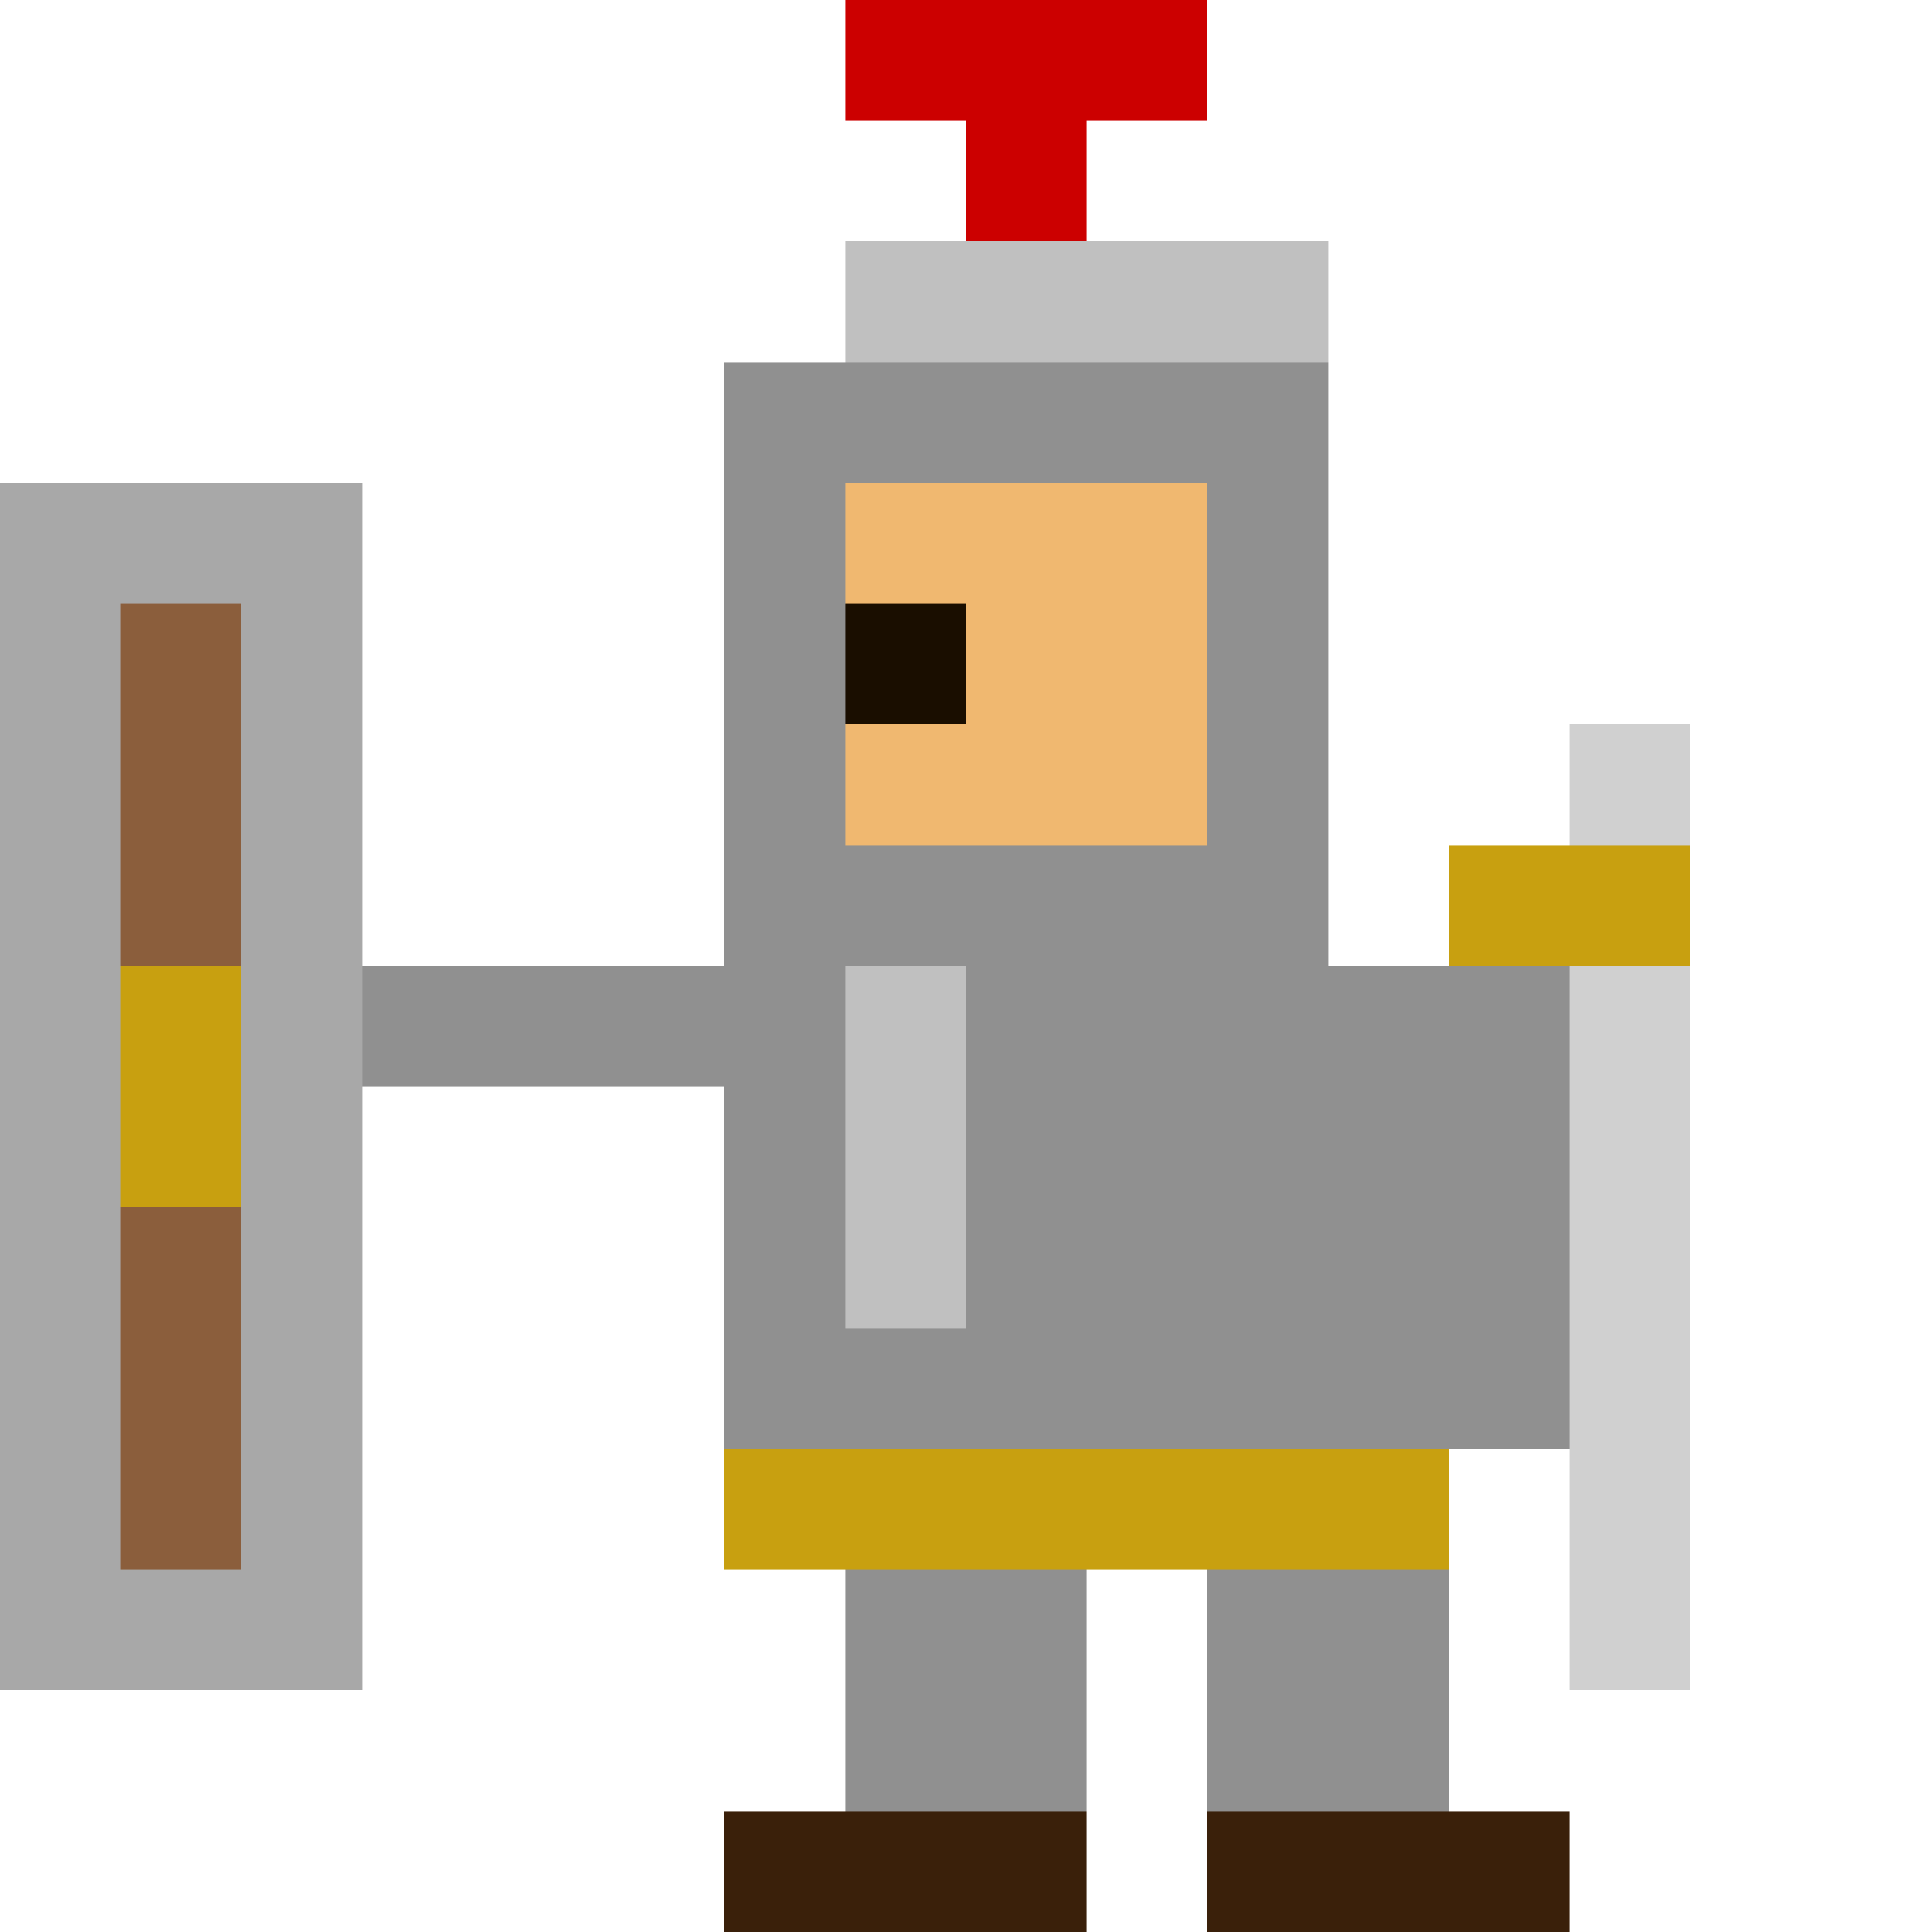
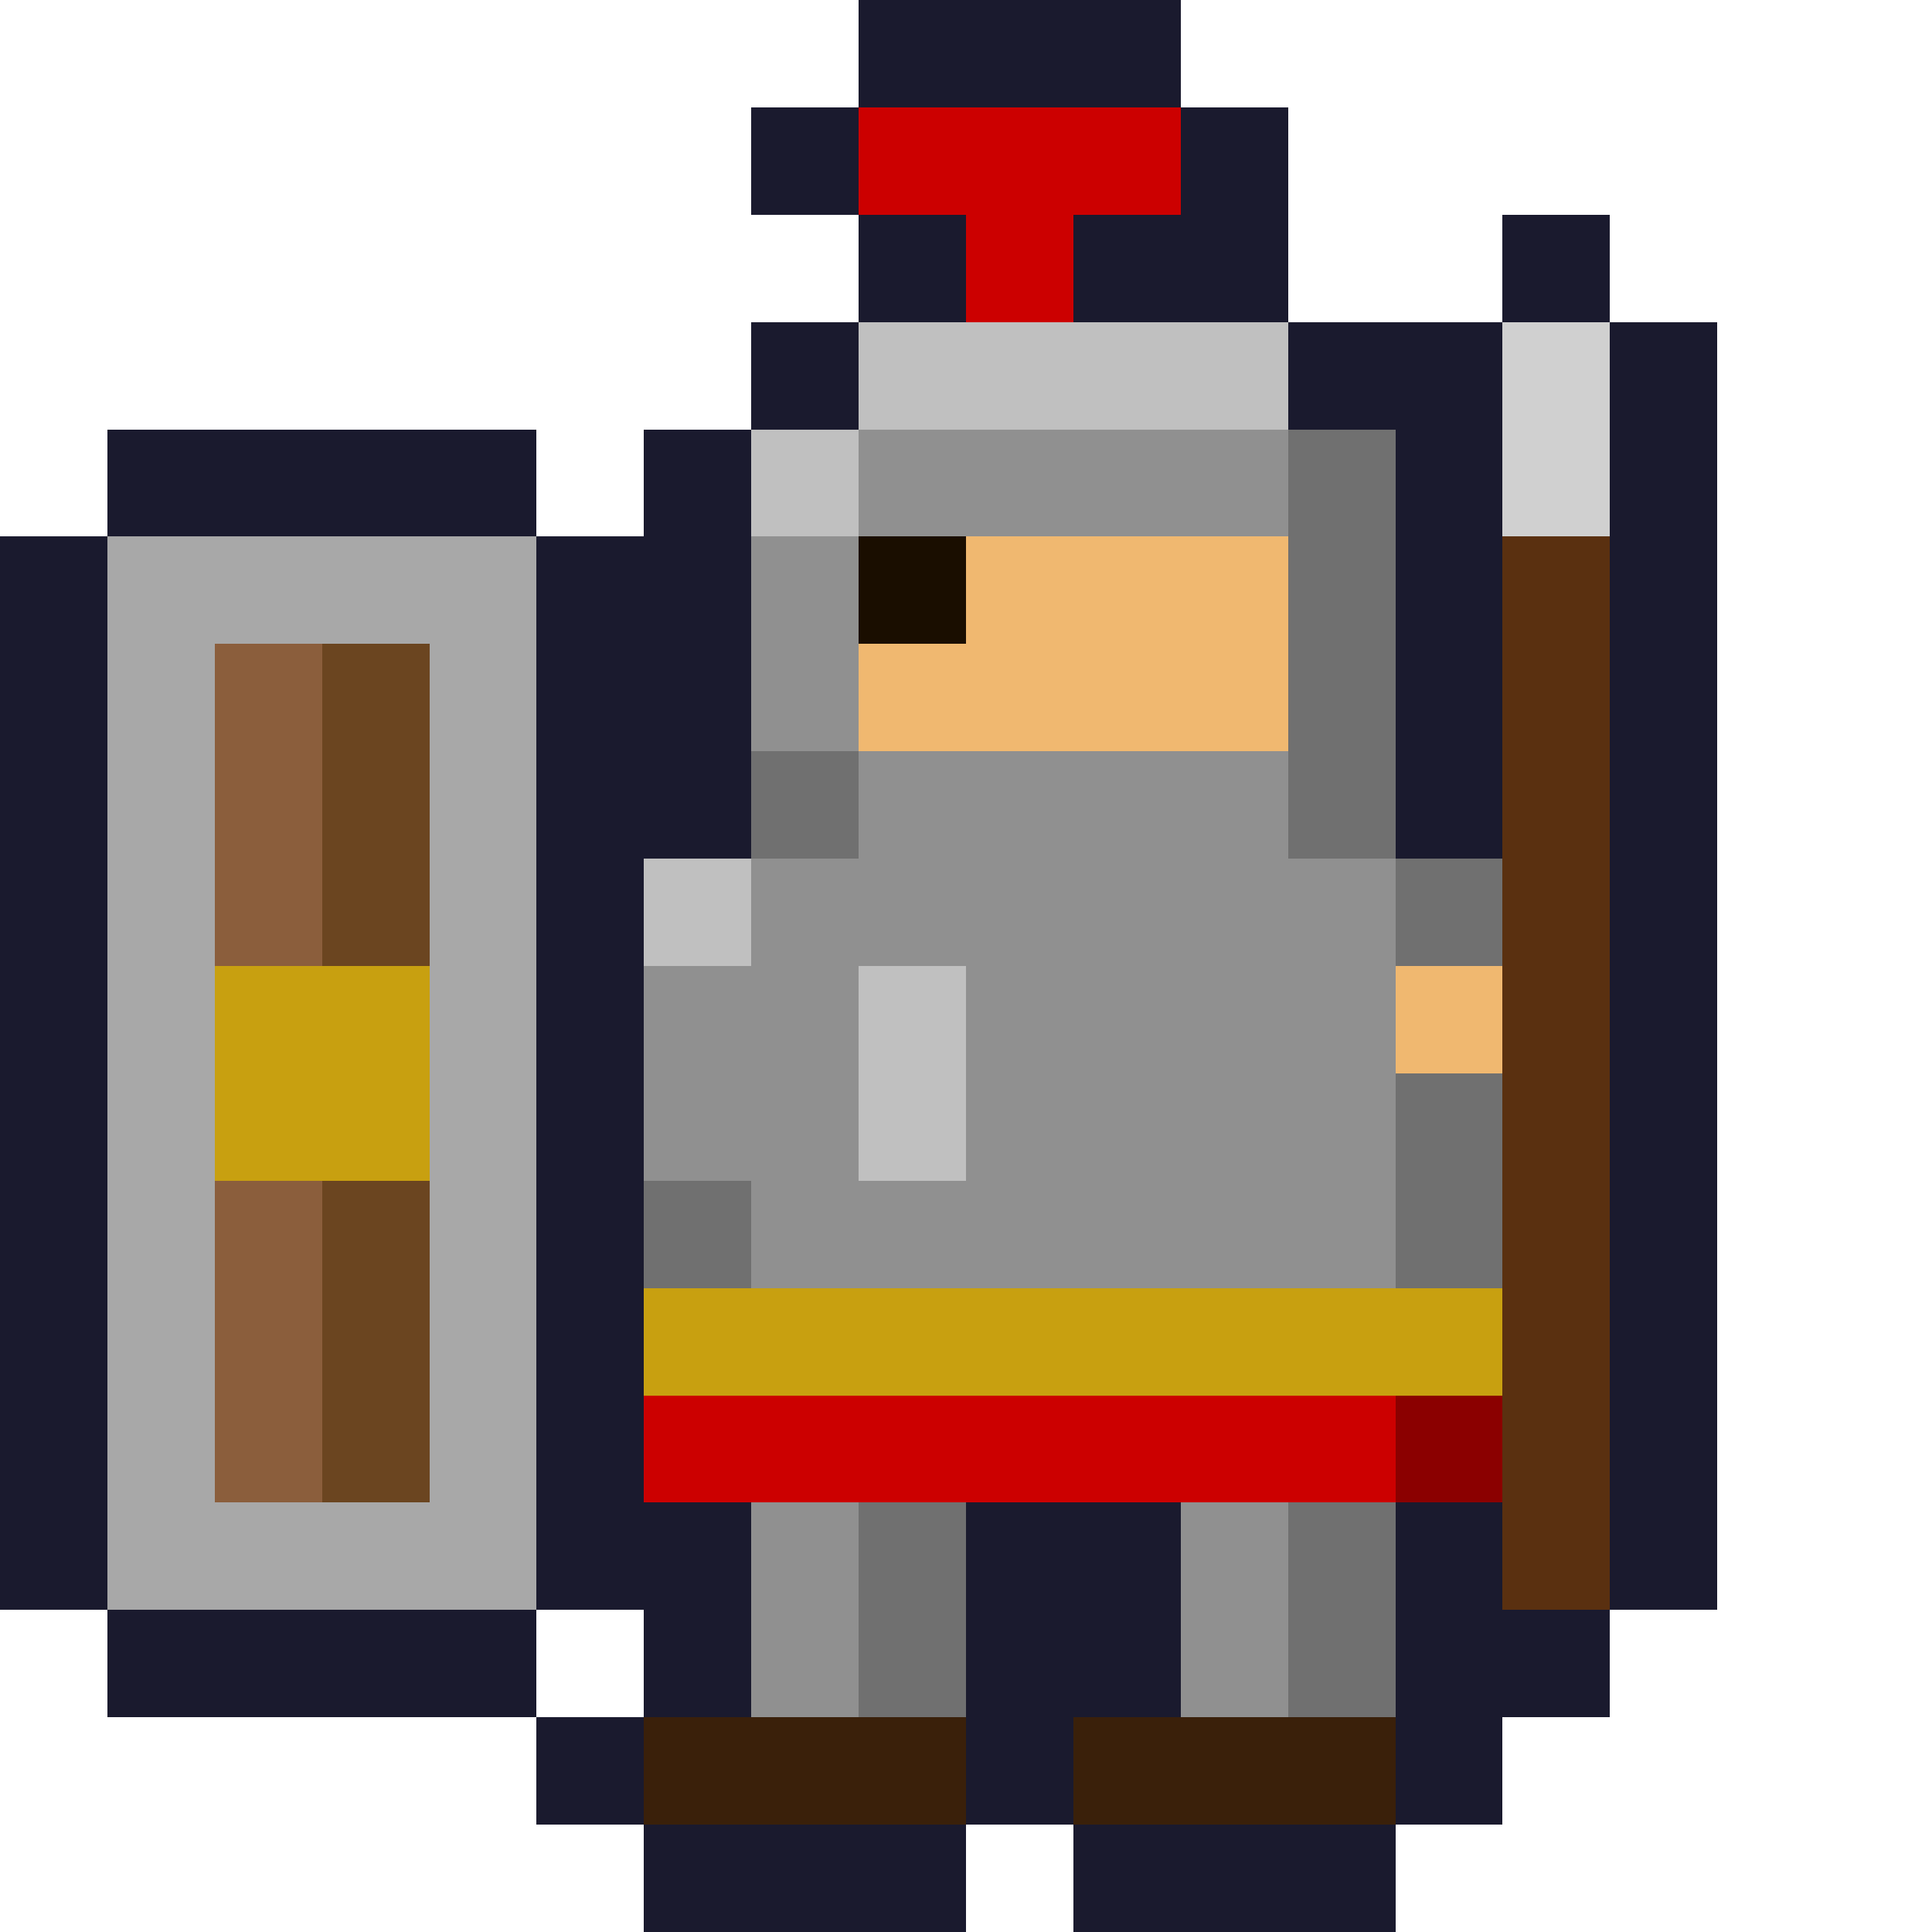
- <svg xmlns="http://www.w3.org/2000/svg" viewBox="0 0 16 16" width="160" height="160" shape-rendering="crispEdges">
-   <rect x="0" y="4" width="3" height="10" fill="#8B5E3C" />
-   <rect x="0" y="4" width="1" height="10" fill="#A8A8A8" />
-   <rect x="2" y="4" width="1" height="10" fill="#A8A8A8" />
-   <rect x="0" y="4" width="3" height="1" fill="#A8A8A8" />
-   <rect x="0" y="13" width="3" height="1" fill="#A8A8A8" />
-   <rect x="1" y="8" width="1" height="2" fill="#C8A010" />
-   <rect x="3" y="8" width="3" height="1" fill="#909090" />
-   <rect x="7" y="0" width="3" height="1" fill="#CC0000" />
+ <svg xmlns="http://www.w3.org/2000/svg" viewBox="0 0 18 18" shape-rendering="crispEdges">
+   <rect x="8" y="0" width="1" height="1" fill="#1a1a2e" />
+   <rect x="9" y="0" width="1" height="1" fill="#1a1a2e" />
+   <rect x="10" y="0" width="1" height="1" fill="#1a1a2e" />
+   <rect x="7" y="1" width="1" height="1" fill="#1a1a2e" />
  <rect x="8" y="1" width="1" height="1" fill="#CC0000" />
-   <rect x="7" y="2" width="4" height="1" fill="#C0C0C0" />
-   <rect x="6" y="3" width="5" height="1" fill="#909090" />
-   <rect x="6" y="4" width="1" height="3" fill="#909090" />
-   <rect x="10" y="4" width="1" height="3" fill="#909090" />
-   <rect x="7" y="4" width="3" height="3" fill="#F0B870" />
-   <rect x="7" y="5" width="1" height="1" fill="#1A0E00" />
-   <rect x="6" y="7" width="5" height="1" fill="#909090" />
-   <rect x="6" y="8" width="6" height="4" fill="#909090" />
-   <rect x="7" y="8" width="1" height="3" fill="#C0C0C0" />
-   <rect x="6" y="12" width="6" height="1" fill="#C8A010" />
-   <rect x="12" y="8" width="1" height="4" fill="#909090" />
-   <rect x="13" y="6" width="1" height="8" fill="#D0D0D0" />
-   <rect x="12" y="7" width="2" height="1" fill="#C8A010" />
-   <rect x="7" y="13" width="2" height="2" fill="#909090" />
-   <rect x="10" y="13" width="2" height="2" fill="#909090" />
-   <rect x="6" y="15" width="3" height="1" fill="#3A200A" />
-   <rect x="10" y="15" width="3" height="1" fill="#3A200A" />
+   <rect x="9" y="1" width="1" height="1" fill="#CC0000" />
+   <rect x="10" y="1" width="1" height="1" fill="#CC0000" />
+   <rect x="11" y="1" width="1" height="1" fill="#1a1a2e" />
+   <rect x="8" y="2" width="1" height="1" fill="#1a1a2e" />
+   <rect x="9" y="2" width="1" height="1" fill="#CC0000" />
+   <rect x="10" y="2" width="1" height="1" fill="#1a1a2e" />
+   <rect x="11" y="2" width="1" height="1" fill="#1a1a2e" />
+   <rect x="14" y="2" width="1" height="1" fill="#1a1a2e" />
+   <rect x="7" y="3" width="1" height="1" fill="#1a1a2e" />
+   <rect x="8" y="3" width="1" height="1" fill="#C0C0C0" />
+   <rect x="9" y="3" width="1" height="1" fill="#C0C0C0" />
+   <rect x="10" y="3" width="1" height="1" fill="#C0C0C0" />
+   <rect x="11" y="3" width="1" height="1" fill="#C0C0C0" />
+   <rect x="12" y="3" width="1" height="1" fill="#1a1a2e" />
+   <rect x="13" y="3" width="1" height="1" fill="#1a1a2e" />
+   <rect x="14" y="3" width="1" height="1" fill="#D0D0D0" />
+   <rect x="15" y="3" width="1" height="1" fill="#1a1a2e" />
+   <rect x="1" y="4" width="1" height="1" fill="#1a1a2e" />
+   <rect x="2" y="4" width="1" height="1" fill="#1a1a2e" />
+   <rect x="3" y="4" width="1" height="1" fill="#1a1a2e" />
+   <rect x="4" y="4" width="1" height="1" fill="#1a1a2e" />
+   <rect x="6" y="4" width="1" height="1" fill="#1a1a2e" />
+   <rect x="7" y="4" width="1" height="1" fill="#C0C0C0" />
+   <rect x="8" y="4" width="1" height="1" fill="#909090" />
+   <rect x="9" y="4" width="1" height="1" fill="#909090" />
+   <rect x="10" y="4" width="1" height="1" fill="#909090" />
+   <rect x="11" y="4" width="1" height="1" fill="#909090" />
+   <rect x="12" y="4" width="1" height="1" fill="#707070" />
+   <rect x="13" y="4" width="1" height="1" fill="#1a1a2e" />
+   <rect x="14" y="4" width="1" height="1" fill="#D0D0D0" />
+   <rect x="15" y="4" width="1" height="1" fill="#1a1a2e" />
+   <rect x="0" y="5" width="1" height="1" fill="#1a1a2e" />
+   <rect x="1" y="5" width="1" height="1" fill="#A8A8A8" />
+   <rect x="2" y="5" width="1" height="1" fill="#A8A8A8" />
+   <rect x="3" y="5" width="1" height="1" fill="#A8A8A8" />
+   <rect x="4" y="5" width="1" height="1" fill="#A8A8A8" />
+   <rect x="5" y="5" width="1" height="1" fill="#1a1a2e" />
+   <rect x="6" y="5" width="1" height="1" fill="#1a1a2e" />
+   <rect x="7" y="5" width="1" height="1" fill="#909090" />
+   <rect x="8" y="5" width="1" height="1" fill="#1A0E00" />
+   <rect x="9" y="5" width="1" height="1" fill="#F0B870" />
+   <rect x="10" y="5" width="1" height="1" fill="#F0B870" />
+   <rect x="11" y="5" width="1" height="1" fill="#F0B870" />
+   <rect x="12" y="5" width="1" height="1" fill="#707070" />
+   <rect x="13" y="5" width="1" height="1" fill="#1a1a2e" />
+   <rect x="14" y="5" width="1" height="1" fill="#5A3010" />
+   <rect x="15" y="5" width="1" height="1" fill="#1a1a2e" />
+   <rect x="0" y="6" width="1" height="1" fill="#1a1a2e" />
+   <rect x="1" y="6" width="1" height="1" fill="#A8A8A8" />
+   <rect x="2" y="6" width="1" height="1" fill="#8B5E3C" />
+   <rect x="3" y="6" width="1" height="1" fill="#6B4520" />
+   <rect x="4" y="6" width="1" height="1" fill="#A8A8A8" />
+   <rect x="5" y="6" width="1" height="1" fill="#1a1a2e" />
+   <rect x="6" y="6" width="1" height="1" fill="#1a1a2e" />
+   <rect x="7" y="6" width="1" height="1" fill="#909090" />
+   <rect x="8" y="6" width="1" height="1" fill="#F0B870" />
+   <rect x="9" y="6" width="1" height="1" fill="#F0B870" />
+   <rect x="10" y="6" width="1" height="1" fill="#F0B870" />
+   <rect x="11" y="6" width="1" height="1" fill="#F0B870" />
+   <rect x="12" y="6" width="1" height="1" fill="#707070" />
+   <rect x="13" y="6" width="1" height="1" fill="#1a1a2e" />
+   <rect x="14" y="6" width="1" height="1" fill="#5A3010" />
+   <rect x="15" y="6" width="1" height="1" fill="#1a1a2e" />
+   <rect x="0" y="7" width="1" height="1" fill="#1a1a2e" />
+   <rect x="1" y="7" width="1" height="1" fill="#A8A8A8" />
+   <rect x="2" y="7" width="1" height="1" fill="#8B5E3C" />
+   <rect x="3" y="7" width="1" height="1" fill="#6B4520" />
+   <rect x="4" y="7" width="1" height="1" fill="#A8A8A8" />
+   <rect x="5" y="7" width="1" height="1" fill="#1a1a2e" />
+   <rect x="6" y="7" width="1" height="1" fill="#1a1a2e" />
+   <rect x="7" y="7" width="1" height="1" fill="#707070" />
+   <rect x="8" y="7" width="1" height="1" fill="#909090" />
+   <rect x="9" y="7" width="1" height="1" fill="#909090" />
+   <rect x="10" y="7" width="1" height="1" fill="#909090" />
+   <rect x="11" y="7" width="1" height="1" fill="#909090" />
+   <rect x="12" y="7" width="1" height="1" fill="#707070" />
+   <rect x="13" y="7" width="1" height="1" fill="#1a1a2e" />
+   <rect x="14" y="7" width="1" height="1" fill="#5A3010" />
+   <rect x="15" y="7" width="1" height="1" fill="#1a1a2e" />
+   <rect x="0" y="8" width="1" height="1" fill="#1a1a2e" />
+   <rect x="1" y="8" width="1" height="1" fill="#A8A8A8" />
+   <rect x="2" y="8" width="1" height="1" fill="#8B5E3C" />
+   <rect x="3" y="8" width="1" height="1" fill="#6B4520" />
+   <rect x="4" y="8" width="1" height="1" fill="#A8A8A8" />
+   <rect x="5" y="8" width="1" height="1" fill="#1a1a2e" />
+   <rect x="6" y="8" width="1" height="1" fill="#C0C0C0" />
+   <rect x="7" y="8" width="1" height="1" fill="#909090" />
+   <rect x="8" y="8" width="1" height="1" fill="#909090" />
+   <rect x="9" y="8" width="1" height="1" fill="#909090" />
+   <rect x="10" y="8" width="1" height="1" fill="#909090" />
+   <rect x="11" y="8" width="1" height="1" fill="#909090" />
+   <rect x="12" y="8" width="1" height="1" fill="#909090" />
+   <rect x="13" y="8" width="1" height="1" fill="#707070" />
+   <rect x="14" y="8" width="1" height="1" fill="#5A3010" />
+   <rect x="15" y="8" width="1" height="1" fill="#1a1a2e" />
+   <rect x="0" y="9" width="1" height="1" fill="#1a1a2e" />
+   <rect x="1" y="9" width="1" height="1" fill="#A8A8A8" />
+   <rect x="2" y="9" width="1" height="1" fill="#C8A010" />
+   <rect x="3" y="9" width="1" height="1" fill="#C8A010" />
+   <rect x="4" y="9" width="1" height="1" fill="#A8A8A8" />
+   <rect x="5" y="9" width="1" height="1" fill="#1a1a2e" />
+   <rect x="6" y="9" width="1" height="1" fill="#909090" />
+   <rect x="7" y="9" width="1" height="1" fill="#909090" />
+   <rect x="8" y="9" width="1" height="1" fill="#C0C0C0" />
+   <rect x="9" y="9" width="1" height="1" fill="#909090" />
+   <rect x="10" y="9" width="1" height="1" fill="#909090" />
+   <rect x="11" y="9" width="1" height="1" fill="#909090" />
+   <rect x="12" y="9" width="1" height="1" fill="#909090" />
+   <rect x="13" y="9" width="1" height="1" fill="#F0B870" />
+   <rect x="14" y="9" width="1" height="1" fill="#5A3010" />
+   <rect x="15" y="9" width="1" height="1" fill="#1a1a2e" />
+   <rect x="0" y="10" width="1" height="1" fill="#1a1a2e" />
+   <rect x="1" y="10" width="1" height="1" fill="#A8A8A8" />
+   <rect x="2" y="10" width="1" height="1" fill="#C8A010" />
+   <rect x="3" y="10" width="1" height="1" fill="#C8A010" />
+   <rect x="4" y="10" width="1" height="1" fill="#A8A8A8" />
+   <rect x="5" y="10" width="1" height="1" fill="#1a1a2e" />
+   <rect x="6" y="10" width="1" height="1" fill="#909090" />
+   <rect x="7" y="10" width="1" height="1" fill="#909090" />
+   <rect x="8" y="10" width="1" height="1" fill="#C0C0C0" />
+   <rect x="9" y="10" width="1" height="1" fill="#909090" />
+   <rect x="10" y="10" width="1" height="1" fill="#909090" />
+   <rect x="11" y="10" width="1" height="1" fill="#909090" />
+   <rect x="12" y="10" width="1" height="1" fill="#909090" />
+   <rect x="13" y="10" width="1" height="1" fill="#707070" />
+   <rect x="14" y="10" width="1" height="1" fill="#5A3010" />
+   <rect x="15" y="10" width="1" height="1" fill="#1a1a2e" />
+   <rect x="0" y="11" width="1" height="1" fill="#1a1a2e" />
+   <rect x="1" y="11" width="1" height="1" fill="#A8A8A8" />
+   <rect x="2" y="11" width="1" height="1" fill="#8B5E3C" />
+   <rect x="3" y="11" width="1" height="1" fill="#6B4520" />
+   <rect x="4" y="11" width="1" height="1" fill="#A8A8A8" />
+   <rect x="5" y="11" width="1" height="1" fill="#1a1a2e" />
+   <rect x="6" y="11" width="1" height="1" fill="#707070" />
+   <rect x="7" y="11" width="1" height="1" fill="#909090" />
+   <rect x="8" y="11" width="1" height="1" fill="#909090" />
+   <rect x="9" y="11" width="1" height="1" fill="#909090" />
+   <rect x="10" y="11" width="1" height="1" fill="#909090" />
+   <rect x="11" y="11" width="1" height="1" fill="#909090" />
+   <rect x="12" y="11" width="1" height="1" fill="#909090" />
+   <rect x="13" y="11" width="1" height="1" fill="#707070" />
+   <rect x="14" y="11" width="1" height="1" fill="#5A3010" />
+   <rect x="15" y="11" width="1" height="1" fill="#1a1a2e" />
+   <rect x="0" y="12" width="1" height="1" fill="#1a1a2e" />
+   <rect x="1" y="12" width="1" height="1" fill="#A8A8A8" />
+   <rect x="2" y="12" width="1" height="1" fill="#8B5E3C" />
+   <rect x="3" y="12" width="1" height="1" fill="#6B4520" />
+   <rect x="4" y="12" width="1" height="1" fill="#A8A8A8" />
+   <rect x="5" y="12" width="1" height="1" fill="#1a1a2e" />
+   <rect x="6" y="12" width="1" height="1" fill="#C8A010" />
+   <rect x="7" y="12" width="1" height="1" fill="#C8A010" />
+   <rect x="8" y="12" width="1" height="1" fill="#C8A010" />
+   <rect x="9" y="12" width="1" height="1" fill="#C8A010" />
+   <rect x="10" y="12" width="1" height="1" fill="#C8A010" />
+   <rect x="11" y="12" width="1" height="1" fill="#C8A010" />
+   <rect x="12" y="12" width="1" height="1" fill="#C8A010" />
+   <rect x="13" y="12" width="1" height="1" fill="#C8A010" />
+   <rect x="14" y="12" width="1" height="1" fill="#5A3010" />
+   <rect x="15" y="12" width="1" height="1" fill="#1a1a2e" />
+   <rect x="0" y="13" width="1" height="1" fill="#1a1a2e" />
+   <rect x="1" y="13" width="1" height="1" fill="#A8A8A8" />
+   <rect x="2" y="13" width="1" height="1" fill="#8B5E3C" />
+   <rect x="3" y="13" width="1" height="1" fill="#6B4520" />
+   <rect x="4" y="13" width="1" height="1" fill="#A8A8A8" />
+   <rect x="5" y="13" width="1" height="1" fill="#1a1a2e" />
+   <rect x="6" y="13" width="1" height="1" fill="#CC0000" />
+   <rect x="7" y="13" width="1" height="1" fill="#CC0000" />
+   <rect x="8" y="13" width="1" height="1" fill="#CC0000" />
+   <rect x="9" y="13" width="1" height="1" fill="#CC0000" />
+   <rect x="10" y="13" width="1" height="1" fill="#CC0000" />
+   <rect x="11" y="13" width="1" height="1" fill="#CC0000" />
+   <rect x="12" y="13" width="1" height="1" fill="#CC0000" />
+   <rect x="13" y="13" width="1" height="1" fill="#8B0000" />
+   <rect x="14" y="13" width="1" height="1" fill="#5A3010" />
+   <rect x="15" y="13" width="1" height="1" fill="#1a1a2e" />
+   <rect x="0" y="14" width="1" height="1" fill="#1a1a2e" />
+   <rect x="1" y="14" width="1" height="1" fill="#A8A8A8" />
+   <rect x="2" y="14" width="1" height="1" fill="#A8A8A8" />
+   <rect x="3" y="14" width="1" height="1" fill="#A8A8A8" />
+   <rect x="4" y="14" width="1" height="1" fill="#A8A8A8" />
+   <rect x="5" y="14" width="1" height="1" fill="#1a1a2e" />
+   <rect x="6" y="14" width="1" height="1" fill="#1a1a2e" />
+   <rect x="7" y="14" width="1" height="1" fill="#909090" />
+   <rect x="8" y="14" width="1" height="1" fill="#707070" />
+   <rect x="9" y="14" width="1" height="1" fill="#1a1a2e" />
+   <rect x="10" y="14" width="1" height="1" fill="#1a1a2e" />
+   <rect x="11" y="14" width="1" height="1" fill="#909090" />
+   <rect x="12" y="14" width="1" height="1" fill="#707070" />
+   <rect x="13" y="14" width="1" height="1" fill="#1a1a2e" />
+   <rect x="14" y="14" width="1" height="1" fill="#5A3010" />
+   <rect x="15" y="14" width="1" height="1" fill="#1a1a2e" />
+   <rect x="1" y="15" width="1" height="1" fill="#1a1a2e" />
+   <rect x="2" y="15" width="1" height="1" fill="#1a1a2e" />
+   <rect x="3" y="15" width="1" height="1" fill="#1a1a2e" />
+   <rect x="4" y="15" width="1" height="1" fill="#1a1a2e" />
+   <rect x="6" y="15" width="1" height="1" fill="#1a1a2e" />
+   <rect x="7" y="15" width="1" height="1" fill="#909090" />
+   <rect x="8" y="15" width="1" height="1" fill="#707070" />
+   <rect x="9" y="15" width="1" height="1" fill="#1a1a2e" />
+   <rect x="10" y="15" width="1" height="1" fill="#1a1a2e" />
+   <rect x="11" y="15" width="1" height="1" fill="#909090" />
+   <rect x="12" y="15" width="1" height="1" fill="#707070" />
+   <rect x="13" y="15" width="1" height="1" fill="#1a1a2e" />
+   <rect x="14" y="15" width="1" height="1" fill="#1a1a2e" />
+   <rect x="5" y="16" width="1" height="1" fill="#1a1a2e" />
+   <rect x="6" y="16" width="1" height="1" fill="#3A200A" />
+   <rect x="7" y="16" width="1" height="1" fill="#3A200A" />
+   <rect x="8" y="16" width="1" height="1" fill="#3A200A" />
+   <rect x="9" y="16" width="1" height="1" fill="#1a1a2e" />
+   <rect x="10" y="16" width="1" height="1" fill="#3A200A" />
+   <rect x="11" y="16" width="1" height="1" fill="#3A200A" />
+   <rect x="12" y="16" width="1" height="1" fill="#3A200A" />
+   <rect x="13" y="16" width="1" height="1" fill="#1a1a2e" />
+   <rect x="6" y="17" width="1" height="1" fill="#1a1a2e" />
+   <rect x="7" y="17" width="1" height="1" fill="#1a1a2e" />
+   <rect x="8" y="17" width="1" height="1" fill="#1a1a2e" />
+   <rect x="10" y="17" width="1" height="1" fill="#1a1a2e" />
+   <rect x="11" y="17" width="1" height="1" fill="#1a1a2e" />
+   <rect x="12" y="17" width="1" height="1" fill="#1a1a2e" />
</svg>
